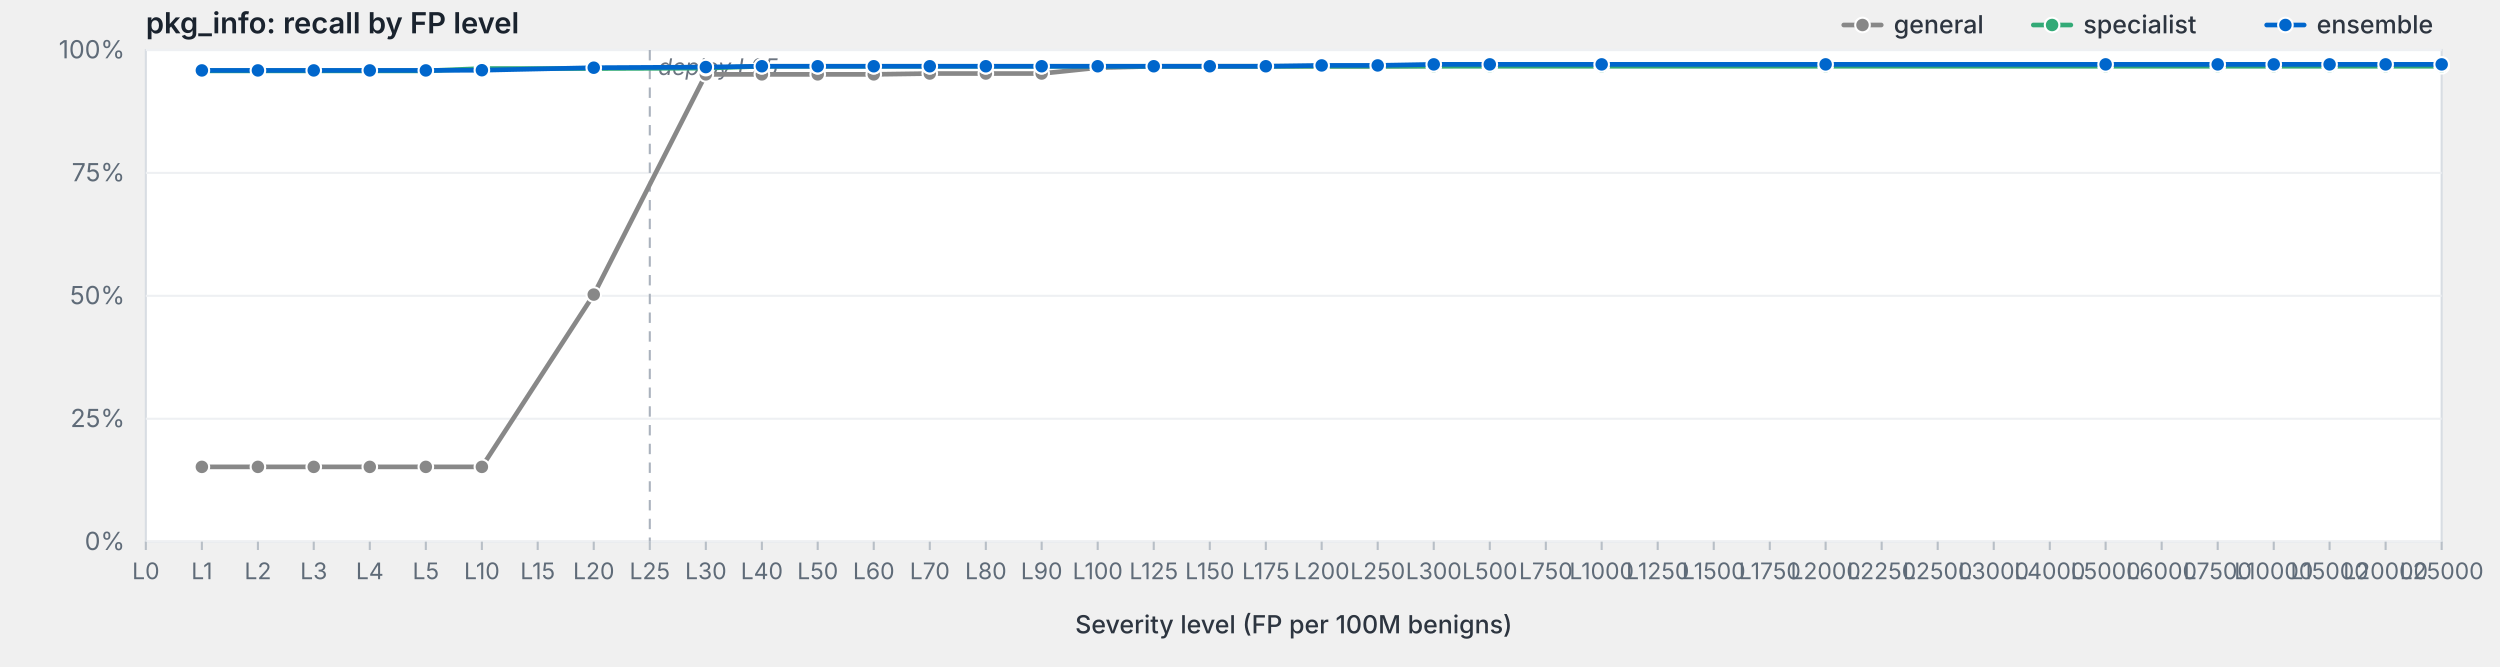
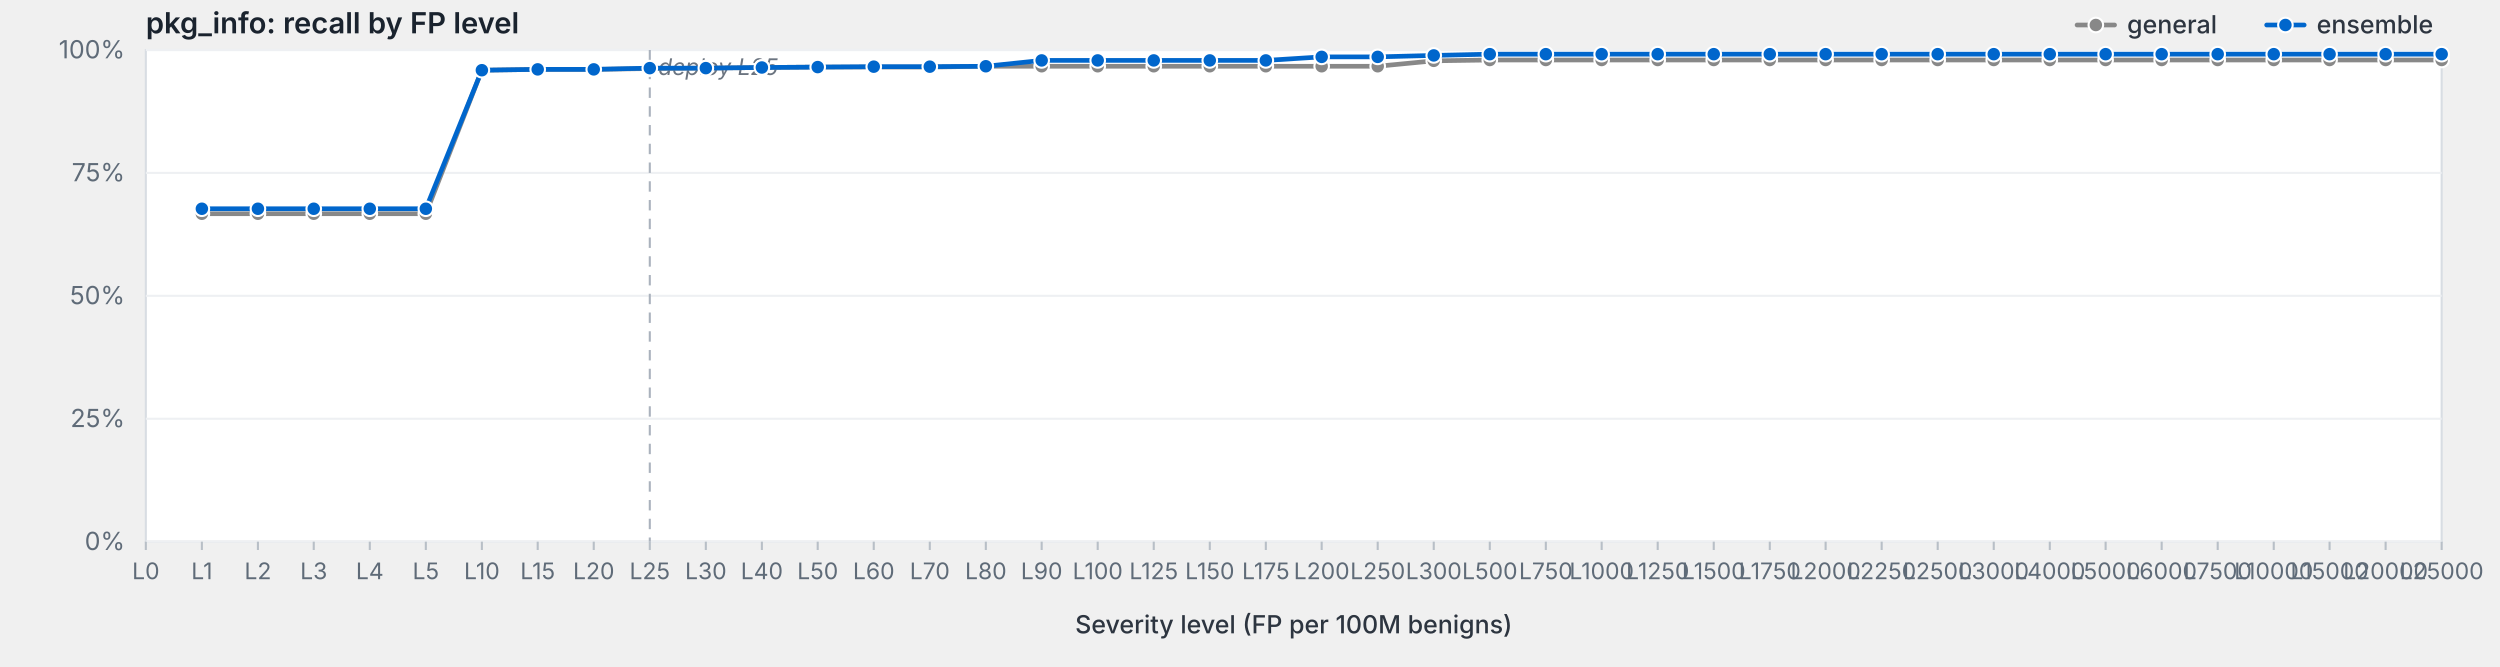
<svg xmlns="http://www.w3.org/2000/svg" viewBox="0 0 1200 320" width="1200" height="320" preserveAspectRatio="xMidYMid meet" role="img" aria-label="pkg_info: recall by FP level">
  <style>svg { background: #fdfdfd; }.frame { fill: #fff; stroke: #d8dde3; stroke-width: 1; }.grid { stroke: #eef0f3; stroke-width: 1; }.tick { stroke: #b8bfc7; stroke-width: 1; }.axis-label { fill: #5f6b78; font-family: -apple-system, BlinkMacSystemFont, "Segoe UI", system-ui, sans-serif; font-size: 12px; }.x-label { fill: #5f6b78; font-family: -apple-system, BlinkMacSystemFont, "Segoe UI", system-ui, sans-serif; font-size: 11px; }.axis-title { fill: #2d3540; font-family: -apple-system, BlinkMacSystemFont, "Segoe UI", system-ui, sans-serif; font-size: 12px; font-weight: 500; }.title { fill: #1a232e; font-family: -apple-system, BlinkMacSystemFont, "Segoe UI", system-ui, sans-serif; font-size: 14px; font-weight: 600; }.deploy-marker { stroke: #aab2bd; stroke-width: 1; stroke-dasharray: 5,4; }.deploy-label { fill: #6b7480; font-family: -apple-system, BlinkMacSystemFont, "Segoe UI", system-ui, sans-serif; font-size: 11px; font-style: italic; }.curve { fill: none; stroke-width: 2.25; stroke-linejoin: round; stroke-linecap: round; }.marker { stroke: #fff; stroke-width: 1; }.legend-text { fill: #2d3540; font-family: -apple-system, BlinkMacSystemFont, "Segoe UI", system-ui, sans-serif; font-size: 12px; font-weight: 500; }</style>
  <text class="title" x="70" y="16">pkg_info: recall by FP level</text>
  <rect class="frame" x="70" y="24" width="1102" height="236" />
  <line class="grid" x1="70" y1="260.0" x2="1172" y2="260.0" />
  <text class="axis-label" x="60" y="264.0" text-anchor="end">0%</text>
  <line class="grid" x1="70" y1="201.0" x2="1172" y2="201.0" />
  <text class="axis-label" x="60" y="205.0" text-anchor="end">25%</text>
  <line class="grid" x1="70" y1="142.0" x2="1172" y2="142.0" />
  <text class="axis-label" x="60" y="146.0" text-anchor="end">50%</text>
  <line class="grid" x1="70" y1="83.0" x2="1172" y2="83.0" />
  <text class="axis-label" x="60" y="87.0" text-anchor="end">75%</text>
  <line class="grid" x1="70" y1="24.0" x2="1172" y2="24.0" />
  <text class="axis-label" x="60" y="28.0" text-anchor="end">100%</text>
  <line class="deploy-marker" x1="311.9" y1="24" x2="311.9" y2="260" />
  <text class="deploy-label" x="315.9" y="36" text-anchor="start">deploy L25</text>
  <line class="tick" x1="70.0" y1="260" x2="70.0" y2="264" />
  <text class="x-label" x="70.0" y="278" text-anchor="middle">L0</text>
  <line class="tick" x1="96.9" y1="260" x2="96.9" y2="264" />
  <text class="x-label" x="96.9" y="278" text-anchor="middle">L1</text>
  <line class="tick" x1="123.8" y1="260" x2="123.8" y2="264" />
  <text class="x-label" x="123.8" y="278" text-anchor="middle">L2</text>
  <line class="tick" x1="150.6" y1="260" x2="150.6" y2="264" />
  <text class="x-label" x="150.6" y="278" text-anchor="middle">L3</text>
  <line class="tick" x1="177.5" y1="260" x2="177.5" y2="264" />
  <text class="x-label" x="177.5" y="278" text-anchor="middle">L4</text>
  <line class="tick" x1="204.4" y1="260" x2="204.4" y2="264" />
  <text class="x-label" x="204.4" y="278" text-anchor="middle">L5</text>
  <line class="tick" x1="231.3" y1="260" x2="231.3" y2="264" />
  <text class="x-label" x="231.3" y="278" text-anchor="middle">L10</text>
  <line class="tick" x1="258.1" y1="260" x2="258.1" y2="264" />
  <text class="x-label" x="258.1" y="278" text-anchor="middle">L15</text>
  <line class="tick" x1="285.0" y1="260" x2="285.0" y2="264" />
  <text class="x-label" x="285.0" y="278" text-anchor="middle">L20</text>
  <line class="tick" x1="311.9" y1="260" x2="311.9" y2="264" />
  <text class="x-label" x="311.9" y="278" text-anchor="middle">L25</text>
  <line class="tick" x1="338.8" y1="260" x2="338.8" y2="264" />
  <text class="x-label" x="338.8" y="278" text-anchor="middle">L30</text>
  <line class="tick" x1="365.7" y1="260" x2="365.7" y2="264" />
  <text class="x-label" x="365.7" y="278" text-anchor="middle">L40</text>
  <line class="tick" x1="392.5" y1="260" x2="392.5" y2="264" />
  <text class="x-label" x="392.5" y="278" text-anchor="middle">L50</text>
  <line class="tick" x1="419.4" y1="260" x2="419.4" y2="264" />
  <text class="x-label" x="419.4" y="278" text-anchor="middle">L60</text>
  <line class="tick" x1="446.3" y1="260" x2="446.3" y2="264" />
  <text class="x-label" x="446.3" y="278" text-anchor="middle">L70</text>
  <line class="tick" x1="473.2" y1="260" x2="473.2" y2="264" />
  <text class="x-label" x="473.2" y="278" text-anchor="middle">L80</text>
  <line class="tick" x1="500.0" y1="260" x2="500.0" y2="264" />
  <text class="x-label" x="500.0" y="278" text-anchor="middle">L90</text>
  <line class="tick" x1="526.9" y1="260" x2="526.9" y2="264" />
  <text class="x-label" x="526.9" y="278" text-anchor="middle">L100</text>
  <line class="tick" x1="553.8" y1="260" x2="553.8" y2="264" />
  <text class="x-label" x="553.8" y="278" text-anchor="middle">L125</text>
  <line class="tick" x1="580.7" y1="260" x2="580.7" y2="264" />
  <text class="x-label" x="580.7" y="278" text-anchor="middle">L150</text>
  <line class="tick" x1="607.6" y1="260" x2="607.6" y2="264" />
  <text class="x-label" x="607.6" y="278" text-anchor="middle">L175</text>
  <line class="tick" x1="634.4" y1="260" x2="634.4" y2="264" />
  <text class="x-label" x="634.4" y="278" text-anchor="middle">L200</text>
  <line class="tick" x1="661.3" y1="260" x2="661.3" y2="264" />
  <text class="x-label" x="661.3" y="278" text-anchor="middle">L250</text>
  <line class="tick" x1="688.2" y1="260" x2="688.2" y2="264" />
  <text class="x-label" x="688.2" y="278" text-anchor="middle">L300</text>
  <line class="tick" x1="715.1" y1="260" x2="715.1" y2="264" />
  <text class="x-label" x="715.1" y="278" text-anchor="middle">L500</text>
  <line class="tick" x1="742.0" y1="260" x2="742.0" y2="264" />
  <text class="x-label" x="742.0" y="278" text-anchor="middle">L750</text>
  <line class="tick" x1="768.8" y1="260" x2="768.8" y2="264" />
  <text class="x-label" x="768.8" y="278" text-anchor="middle">L1000</text>
  <line class="tick" x1="795.7" y1="260" x2="795.7" y2="264" />
  <text class="x-label" x="795.7" y="278" text-anchor="middle">L1250</text>
  <line class="tick" x1="822.6" y1="260" x2="822.6" y2="264" />
  <text class="x-label" x="822.6" y="278" text-anchor="middle">L1500</text>
  <line class="tick" x1="849.5" y1="260" x2="849.5" y2="264" />
  <text class="x-label" x="849.5" y="278" text-anchor="middle">L1750</text>
  <line class="tick" x1="876.3" y1="260" x2="876.3" y2="264" />
  <text class="x-label" x="876.3" y="278" text-anchor="middle">L2000</text>
  <line class="tick" x1="903.2" y1="260" x2="903.2" y2="264" />
  <text class="x-label" x="903.2" y="278" text-anchor="middle">L2250</text>
  <line class="tick" x1="930.1" y1="260" x2="930.1" y2="264" />
  <text class="x-label" x="930.1" y="278" text-anchor="middle">L2500</text>
  <line class="tick" x1="957.0" y1="260" x2="957.0" y2="264" />
  <text class="x-label" x="957.0" y="278" text-anchor="middle">L3000</text>
  <line class="tick" x1="983.9" y1="260" x2="983.9" y2="264" />
  <text class="x-label" x="983.9" y="278" text-anchor="middle">L4000</text>
  <line class="tick" x1="1010.7" y1="260" x2="1010.7" y2="264" />
  <text class="x-label" x="1010.7" y="278" text-anchor="middle">L5000</text>
  <line class="tick" x1="1037.6" y1="260" x2="1037.6" y2="264" />
  <text class="x-label" x="1037.6" y="278" text-anchor="middle">L6000</text>
  <line class="tick" x1="1064.5" y1="260" x2="1064.5" y2="264" />
  <text class="x-label" x="1064.5" y="278" text-anchor="middle">L7500</text>
  <line class="tick" x1="1091.4" y1="260" x2="1091.4" y2="264" />
  <text class="x-label" x="1091.4" y="278" text-anchor="middle">L10000</text>
  <line class="tick" x1="1118.2" y1="260" x2="1118.2" y2="264" />
  <text class="x-label" x="1118.2" y="278" text-anchor="middle">L15000</text>
  <line class="tick" x1="1145.1" y1="260" x2="1145.1" y2="264" />
  <text class="x-label" x="1145.1" y="278" text-anchor="middle">L20000</text>
  <line class="tick" x1="1172.0" y1="260" x2="1172.0" y2="264" />
  <text class="x-label" x="1172.0" y="278" text-anchor="middle">L25000</text>
  <text class="axis-title" x="621.0" y="304" text-anchor="middle">Severity level (FP per 100M benigns)</text>
-   <path class="curve" d="M96.9,224.1 L123.8,224.1 L150.6,224.1 L177.5,224.1 L204.4,224.1 L231.3,224.1 L285.0,141.4 L338.8,35.7 L365.7,35.7 L392.5,35.7 L419.4,35.7 L446.3,35.3 L473.2,35.3 L500.0,35.3 L526.9,32.5 L553.8,31.8 L580.7,31.8 L607.6,31.8 L634.4,31.8 L661.3,31.8 L688.2,31.6 L715.1,31.4 L768.8,31.4 L876.3,31.4 L1010.7,31.4 L1064.5,31.4 L1091.4,31.4 L1118.2,31.4 L1145.1,31.4 L1172.0,31.4" stroke="#888" />
-   <circle class="marker" cx="96.9" cy="224.1" r="3.5" fill="#888" />
-   <circle class="marker" cx="123.8" cy="224.1" r="3.5" fill="#888" />
-   <circle class="marker" cx="150.6" cy="224.1" r="3.5" fill="#888" />
-   <circle class="marker" cx="177.5" cy="224.1" r="3.5" fill="#888" />
-   <circle class="marker" cx="204.4" cy="224.1" r="3.5" fill="#888" />
-   <circle class="marker" cx="231.3" cy="224.1" r="3.5" fill="#888" />
-   <circle class="marker" cx="285.0" cy="141.4" r="3.5" fill="#888" />
-   <circle class="marker" cx="338.8" cy="35.7" r="3.5" fill="#888" />
-   <circle class="marker" cx="365.7" cy="35.7" r="3.5" fill="#888" />
-   <circle class="marker" cx="392.5" cy="35.7" r="3.5" fill="#888" />
-   <circle class="marker" cx="419.4" cy="35.7" r="3.5" fill="#888" />
-   <circle class="marker" cx="446.3" cy="35.3" r="3.5" fill="#888" />
-   <circle class="marker" cx="473.2" cy="35.3" r="3.5" fill="#888" />
-   <circle class="marker" cx="500.0" cy="35.3" r="3.5" fill="#888" />
-   <circle class="marker" cx="526.9" cy="32.5" r="3.5" fill="#888" />
+   <path class="curve" d="M96.9,102.6 L123.8,102.6 L150.6,102.6 L177.5,102.6 L204.4,102.6 L231.3,33.7 L258.1,33.3 L285.0,33.3 L311.9,32.9 L338.8,32.7 L365.7,32.4 L392.5,32.2 L419.4,32.2 L446.3,32.2 L473.2,31.8 L500.0,31.8 L526.9,31.8 L553.8,31.8 L580.7,31.8 L607.6,31.8 L634.4,31.8 L661.3,31.8 L688.2,29.2 L715.1,28.8 L742.0,28.8 L768.8,28.8 L795.7,28.8 L822.6,28.8 L849.5,28.8 L876.3,28.8 L903.2,28.8 L930.1,28.8 L957.0,28.8 L983.9,28.8 L1010.7,28.8 L1037.6,28.8 L1064.5,28.8 L1091.4,28.8 L1118.2,28.8 L1145.1,28.8 L1172.0,28.8" stroke="#888" />
+   <circle class="marker" cx="96.9" cy="102.6" r="3.5" fill="#888" />
+   <circle class="marker" cx="123.8" cy="102.6" r="3.5" fill="#888" />
+   <circle class="marker" cx="150.6" cy="102.6" r="3.5" fill="#888" />
+   <circle class="marker" cx="177.5" cy="102.6" r="3.5" fill="#888" />
+   <circle class="marker" cx="204.4" cy="102.6" r="3.5" fill="#888" />
+   <circle class="marker" cx="231.3" cy="33.7" r="3.5" fill="#888" />
+   <circle class="marker" cx="258.1" cy="33.3" r="3.5" fill="#888" />
+   <circle class="marker" cx="285.0" cy="33.3" r="3.5" fill="#888" />
+   <circle class="marker" cx="311.9" cy="32.9" r="3.5" fill="#888" />
+   <circle class="marker" cx="338.8" cy="32.7" r="3.5" fill="#888" />
+   <circle class="marker" cx="365.7" cy="32.4" r="3.5" fill="#888" />
+   <circle class="marker" cx="392.5" cy="32.2" r="3.5" fill="#888" />
+   <circle class="marker" cx="419.4" cy="32.2" r="3.5" fill="#888" />
+   <circle class="marker" cx="446.3" cy="32.2" r="3.5" fill="#888" />
+   <circle class="marker" cx="473.2" cy="31.8" r="3.5" fill="#888" />
+   <circle class="marker" cx="500.0" cy="31.8" r="3.5" fill="#888" />
+   <circle class="marker" cx="526.9" cy="31.8" r="3.5" fill="#888" />
  <circle class="marker" cx="553.8" cy="31.8" r="3.5" fill="#888" />
  <circle class="marker" cx="580.7" cy="31.8" r="3.5" fill="#888" />
  <circle class="marker" cx="607.6" cy="31.8" r="3.5" fill="#888" />
  <circle class="marker" cx="634.4" cy="31.8" r="3.5" fill="#888" />
  <circle class="marker" cx="661.3" cy="31.8" r="3.5" fill="#888" />
-   <circle class="marker" cx="688.2" cy="31.6" r="3.5" fill="#888" />
-   <circle class="marker" cx="715.1" cy="31.4" r="3.5" fill="#888" />
-   <circle class="marker" cx="768.8" cy="31.4" r="3.5" fill="#888" />
-   <circle class="marker" cx="876.3" cy="31.4" r="3.5" fill="#888" />
-   <circle class="marker" cx="1010.7" cy="31.4" r="3.5" fill="#888" />
-   <circle class="marker" cx="1064.5" cy="31.4" r="3.5" fill="#888" />
-   <circle class="marker" cx="1091.4" cy="31.4" r="3.5" fill="#888" />
-   <circle class="marker" cx="1118.2" cy="31.4" r="3.5" fill="#888" />
-   <circle class="marker" cx="1145.1" cy="31.4" r="3.5" fill="#888" />
-   <circle class="marker" cx="1172.0" cy="31.4" r="3.5" fill="#888" />
-   <path class="curve" d="M96.9,34.0 L123.8,34.0 L150.6,34.0 L177.5,34.0 L204.4,34.0 L231.3,32.9 L285.0,32.9 L338.8,32.7 L365.7,31.8 L392.5,31.8 L419.4,31.8 L446.3,31.8 L473.2,31.8 L500.0,31.8 L526.9,31.8 L553.8,31.8 L580.7,31.8 L607.6,31.8 L634.4,31.8 L661.3,31.8 L688.2,31.8 L715.1,31.8 L768.8,31.8 L876.3,31.8 L1010.7,31.8 L1064.5,31.8 L1091.4,31.8 L1118.2,31.8 L1145.1,31.8 L1172.0,31.8" stroke="#3a7" />
-   <circle class="marker" cx="96.9" cy="34.0" r="3.5" fill="#3a7" />
-   <circle class="marker" cx="123.8" cy="34.0" r="3.5" fill="#3a7" />
-   <circle class="marker" cx="150.6" cy="34.0" r="3.5" fill="#3a7" />
-   <circle class="marker" cx="177.5" cy="34.0" r="3.5" fill="#3a7" />
-   <circle class="marker" cx="204.4" cy="34.0" r="3.5" fill="#3a7" />
-   <circle class="marker" cx="231.3" cy="32.9" r="3.5" fill="#3a7" />
-   <circle class="marker" cx="285.0" cy="32.9" r="3.5" fill="#3a7" />
-   <circle class="marker" cx="338.8" cy="32.7" r="3.5" fill="#3a7" />
-   <circle class="marker" cx="365.7" cy="31.8" r="3.5" fill="#3a7" />
-   <circle class="marker" cx="392.5" cy="31.8" r="3.5" fill="#3a7" />
-   <circle class="marker" cx="419.4" cy="31.8" r="3.5" fill="#3a7" />
-   <circle class="marker" cx="446.3" cy="31.8" r="3.5" fill="#3a7" />
-   <circle class="marker" cx="473.2" cy="31.8" r="3.5" fill="#3a7" />
-   <circle class="marker" cx="500.0" cy="31.8" r="3.5" fill="#3a7" />
-   <circle class="marker" cx="526.9" cy="31.8" r="3.5" fill="#3a7" />
-   <circle class="marker" cx="553.8" cy="31.8" r="3.5" fill="#3a7" />
-   <circle class="marker" cx="580.7" cy="31.8" r="3.5" fill="#3a7" />
-   <circle class="marker" cx="607.6" cy="31.8" r="3.5" fill="#3a7" />
-   <circle class="marker" cx="634.4" cy="31.8" r="3.5" fill="#3a7" />
-   <circle class="marker" cx="661.3" cy="31.8" r="3.5" fill="#3a7" />
-   <circle class="marker" cx="688.2" cy="31.8" r="3.5" fill="#3a7" />
-   <circle class="marker" cx="715.1" cy="31.8" r="3.5" fill="#3a7" />
-   <circle class="marker" cx="768.8" cy="31.8" r="3.5" fill="#3a7" />
-   <circle class="marker" cx="876.3" cy="31.8" r="3.5" fill="#3a7" />
-   <circle class="marker" cx="1010.7" cy="31.8" r="3.5" fill="#3a7" />
-   <circle class="marker" cx="1064.5" cy="31.8" r="3.5" fill="#3a7" />
-   <circle class="marker" cx="1091.4" cy="31.8" r="3.5" fill="#3a7" />
-   <circle class="marker" cx="1118.2" cy="31.8" r="3.5" fill="#3a7" />
-   <circle class="marker" cx="1145.1" cy="31.8" r="3.5" fill="#3a7" />
-   <circle class="marker" cx="1172.0" cy="31.8" r="3.5" fill="#3a7" />
-   <path class="curve" d="M96.9,33.8 L123.8,33.8 L150.6,33.8 L177.5,33.8 L204.4,33.8 L231.3,33.7 L285.0,32.5 L338.8,32.2 L365.7,31.8 L392.5,31.8 L419.4,31.8 L446.3,31.8 L473.2,31.8 L500.0,31.8 L526.9,31.8 L553.8,31.8 L580.7,31.8 L607.6,31.8 L634.4,31.4 L661.3,31.4 L688.2,30.9 L715.1,30.9 L768.8,30.9 L876.3,30.9 L1010.7,30.9 L1064.5,30.9 L1091.4,30.9 L1118.2,30.9 L1145.1,30.9 L1172.0,30.9" stroke="#06c" />
-   <circle class="marker" cx="96.9" cy="33.8" r="3.5" fill="#06c" />
-   <circle class="marker" cx="123.8" cy="33.8" r="3.5" fill="#06c" />
-   <circle class="marker" cx="150.6" cy="33.8" r="3.5" fill="#06c" />
-   <circle class="marker" cx="177.5" cy="33.8" r="3.5" fill="#06c" />
-   <circle class="marker" cx="204.4" cy="33.8" r="3.5" fill="#06c" />
+   <circle class="marker" cx="688.2" cy="29.2" r="3.5" fill="#888" />
+   <circle class="marker" cx="715.1" cy="28.8" r="3.5" fill="#888" />
+   <circle class="marker" cx="742.0" cy="28.8" r="3.5" fill="#888" />
+   <circle class="marker" cx="768.8" cy="28.8" r="3.5" fill="#888" />
+   <circle class="marker" cx="795.7" cy="28.8" r="3.5" fill="#888" />
+   <circle class="marker" cx="822.6" cy="28.8" r="3.5" fill="#888" />
+   <circle class="marker" cx="849.5" cy="28.8" r="3.5" fill="#888" />
+   <circle class="marker" cx="876.3" cy="28.8" r="3.5" fill="#888" />
+   <circle class="marker" cx="903.2" cy="28.8" r="3.5" fill="#888" />
+   <circle class="marker" cx="930.1" cy="28.8" r="3.5" fill="#888" />
+   <circle class="marker" cx="957.0" cy="28.8" r="3.5" fill="#888" />
+   <circle class="marker" cx="983.9" cy="28.8" r="3.5" fill="#888" />
+   <circle class="marker" cx="1010.7" cy="28.8" r="3.5" fill="#888" />
+   <circle class="marker" cx="1037.6" cy="28.8" r="3.5" fill="#888" />
+   <circle class="marker" cx="1064.5" cy="28.8" r="3.5" fill="#888" />
+   <circle class="marker" cx="1091.4" cy="28.8" r="3.5" fill="#888" />
+   <circle class="marker" cx="1118.2" cy="28.8" r="3.5" fill="#888" />
+   <circle class="marker" cx="1145.1" cy="28.8" r="3.5" fill="#888" />
+   <circle class="marker" cx="1172.0" cy="28.8" r="3.5" fill="#888" />
+   <path class="curve" d="M96.9,100.2 L123.8,100.2 L150.6,100.2 L177.5,100.2 L204.4,100.2 L231.3,33.7 L258.1,33.3 L285.0,33.3 L311.9,32.7 L338.8,32.7 L365.7,32.4 L392.5,32.2 L419.4,32.0 L446.3,32.0 L473.2,31.8 L500.0,29.0 L526.9,29.0 L553.8,29.0 L580.7,29.0 L607.6,29.0 L634.4,27.3 L661.3,27.3 L688.2,26.6 L715.1,26.0 L742.0,26.0 L768.8,26.0 L795.7,26.0 L822.6,26.0 L849.5,26.0 L876.3,26.0 L903.2,26.0 L930.1,26.0 L957.0,26.0 L983.9,26.0 L1010.7,26.0 L1037.6,26.0 L1064.5,26.0 L1091.4,26.0 L1118.2,26.0 L1145.1,26.0 L1172.0,26.0" stroke="#06c" />
+   <circle class="marker" cx="96.9" cy="100.2" r="3.5" fill="#06c" />
+   <circle class="marker" cx="123.8" cy="100.2" r="3.5" fill="#06c" />
+   <circle class="marker" cx="150.6" cy="100.2" r="3.5" fill="#06c" />
+   <circle class="marker" cx="177.5" cy="100.2" r="3.5" fill="#06c" />
+   <circle class="marker" cx="204.4" cy="100.2" r="3.5" fill="#06c" />
  <circle class="marker" cx="231.3" cy="33.7" r="3.5" fill="#06c" />
-   <circle class="marker" cx="285.0" cy="32.5" r="3.5" fill="#06c" />
-   <circle class="marker" cx="338.8" cy="32.2" r="3.5" fill="#06c" />
-   <circle class="marker" cx="365.7" cy="31.8" r="3.5" fill="#06c" />
-   <circle class="marker" cx="392.5" cy="31.8" r="3.5" fill="#06c" />
-   <circle class="marker" cx="419.4" cy="31.8" r="3.5" fill="#06c" />
-   <circle class="marker" cx="446.3" cy="31.8" r="3.5" fill="#06c" />
+   <circle class="marker" cx="258.1" cy="33.3" r="3.5" fill="#06c" />
+   <circle class="marker" cx="285.0" cy="33.3" r="3.5" fill="#06c" />
+   <circle class="marker" cx="311.9" cy="32.7" r="3.5" fill="#06c" />
+   <circle class="marker" cx="338.8" cy="32.7" r="3.5" fill="#06c" />
+   <circle class="marker" cx="365.7" cy="32.4" r="3.5" fill="#06c" />
+   <circle class="marker" cx="392.5" cy="32.2" r="3.5" fill="#06c" />
+   <circle class="marker" cx="419.4" cy="32.0" r="3.5" fill="#06c" />
+   <circle class="marker" cx="446.3" cy="32.0" r="3.5" fill="#06c" />
  <circle class="marker" cx="473.2" cy="31.8" r="3.5" fill="#06c" />
-   <circle class="marker" cx="500.0" cy="31.8" r="3.5" fill="#06c" />
-   <circle class="marker" cx="526.9" cy="31.8" r="3.5" fill="#06c" />
-   <circle class="marker" cx="553.8" cy="31.8" r="3.5" fill="#06c" />
-   <circle class="marker" cx="580.7" cy="31.8" r="3.5" fill="#06c" />
-   <circle class="marker" cx="607.6" cy="31.8" r="3.5" fill="#06c" />
-   <circle class="marker" cx="634.4" cy="31.4" r="3.5" fill="#06c" />
-   <circle class="marker" cx="661.3" cy="31.4" r="3.5" fill="#06c" />
-   <circle class="marker" cx="688.2" cy="30.9" r="3.5" fill="#06c" />
-   <circle class="marker" cx="715.1" cy="30.9" r="3.5" fill="#06c" />
-   <circle class="marker" cx="768.8" cy="30.9" r="3.5" fill="#06c" />
-   <circle class="marker" cx="876.3" cy="30.9" r="3.5" fill="#06c" />
-   <circle class="marker" cx="1010.7" cy="30.9" r="3.5" fill="#06c" />
-   <circle class="marker" cx="1064.5" cy="30.9" r="3.5" fill="#06c" />
-   <circle class="marker" cx="1091.4" cy="30.9" r="3.5" fill="#06c" />
-   <circle class="marker" cx="1118.2" cy="30.9" r="3.5" fill="#06c" />
-   <circle class="marker" cx="1145.1" cy="30.9" r="3.5" fill="#06c" />
-   <circle class="marker" cx="1172.0" cy="30.9" r="3.5" fill="#06c" />
+   <circle class="marker" cx="500.0" cy="29.0" r="3.5" fill="#06c" />
+   <circle class="marker" cx="526.9" cy="29.0" r="3.5" fill="#06c" />
+   <circle class="marker" cx="553.8" cy="29.0" r="3.5" fill="#06c" />
+   <circle class="marker" cx="580.7" cy="29.0" r="3.5" fill="#06c" />
+   <circle class="marker" cx="607.6" cy="29.0" r="3.5" fill="#06c" />
+   <circle class="marker" cx="634.4" cy="27.3" r="3.5" fill="#06c" />
+   <circle class="marker" cx="661.3" cy="27.3" r="3.5" fill="#06c" />
+   <circle class="marker" cx="688.2" cy="26.6" r="3.5" fill="#06c" />
+   <circle class="marker" cx="715.1" cy="26.0" r="3.5" fill="#06c" />
+   <circle class="marker" cx="742.0" cy="26.0" r="3.5" fill="#06c" />
+   <circle class="marker" cx="768.8" cy="26.0" r="3.5" fill="#06c" />
+   <circle class="marker" cx="795.7" cy="26.0" r="3.5" fill="#06c" />
+   <circle class="marker" cx="822.6" cy="26.0" r="3.5" fill="#06c" />
+   <circle class="marker" cx="849.5" cy="26.0" r="3.5" fill="#06c" />
+   <circle class="marker" cx="876.3" cy="26.0" r="3.5" fill="#06c" />
+   <circle class="marker" cx="903.2" cy="26.0" r="3.5" fill="#06c" />
+   <circle class="marker" cx="930.1" cy="26.0" r="3.5" fill="#06c" />
+   <circle class="marker" cx="957.0" cy="26.0" r="3.5" fill="#06c" />
+   <circle class="marker" cx="983.9" cy="26.0" r="3.5" fill="#06c" />
+   <circle class="marker" cx="1010.7" cy="26.0" r="3.5" fill="#06c" />
+   <circle class="marker" cx="1037.6" cy="26.0" r="3.5" fill="#06c" />
+   <circle class="marker" cx="1064.5" cy="26.0" r="3.5" fill="#06c" />
+   <circle class="marker" cx="1091.4" cy="26.0" r="3.5" fill="#06c" />
+   <circle class="marker" cx="1118.2" cy="26.0" r="3.5" fill="#06c" />
+   <circle class="marker" cx="1145.1" cy="26.0" r="3.5" fill="#06c" />
+   <circle class="marker" cx="1172.0" cy="26.0" r="3.5" fill="#06c" />
  <line x1="1088.0" y1="12.0" x2="1106.0" y2="12.0" stroke="#06c" stroke-width="2.25" stroke-linecap="round" />
  <circle cx="1097.0" cy="12.0" r="3.5" fill="#06c" stroke="#fff" stroke-width="1" />
  <text class="legend-text" x="1112.0" y="16.0">ensemble</text>
-   <line x1="976.0" y1="12.0" x2="994.0" y2="12.0" stroke="#3a7" stroke-width="2.25" stroke-linecap="round" />
-   <circle cx="985.0" cy="12.0" r="3.5" fill="#3a7" stroke="#fff" stroke-width="1" />
-   <text class="legend-text" x="1000.0" y="16.0">specialist</text>
-   <line x1="885.0" y1="12.0" x2="903.0" y2="12.0" stroke="#888" stroke-width="2.25" stroke-linecap="round" />
-   <circle cx="894.0" cy="12.0" r="3.5" fill="#888" stroke="#fff" stroke-width="1" />
-   <text class="legend-text" x="909.0" y="16.0">general</text>
+   <line x1="997.0" y1="12.0" x2="1015.0" y2="12.0" stroke="#888" stroke-width="2.25" stroke-linecap="round" />
+   <circle cx="1006.0" cy="12.0" r="3.5" fill="#888" stroke="#fff" stroke-width="1" />
+   <text class="legend-text" x="1021.0" y="16.0">general</text>
</svg>
